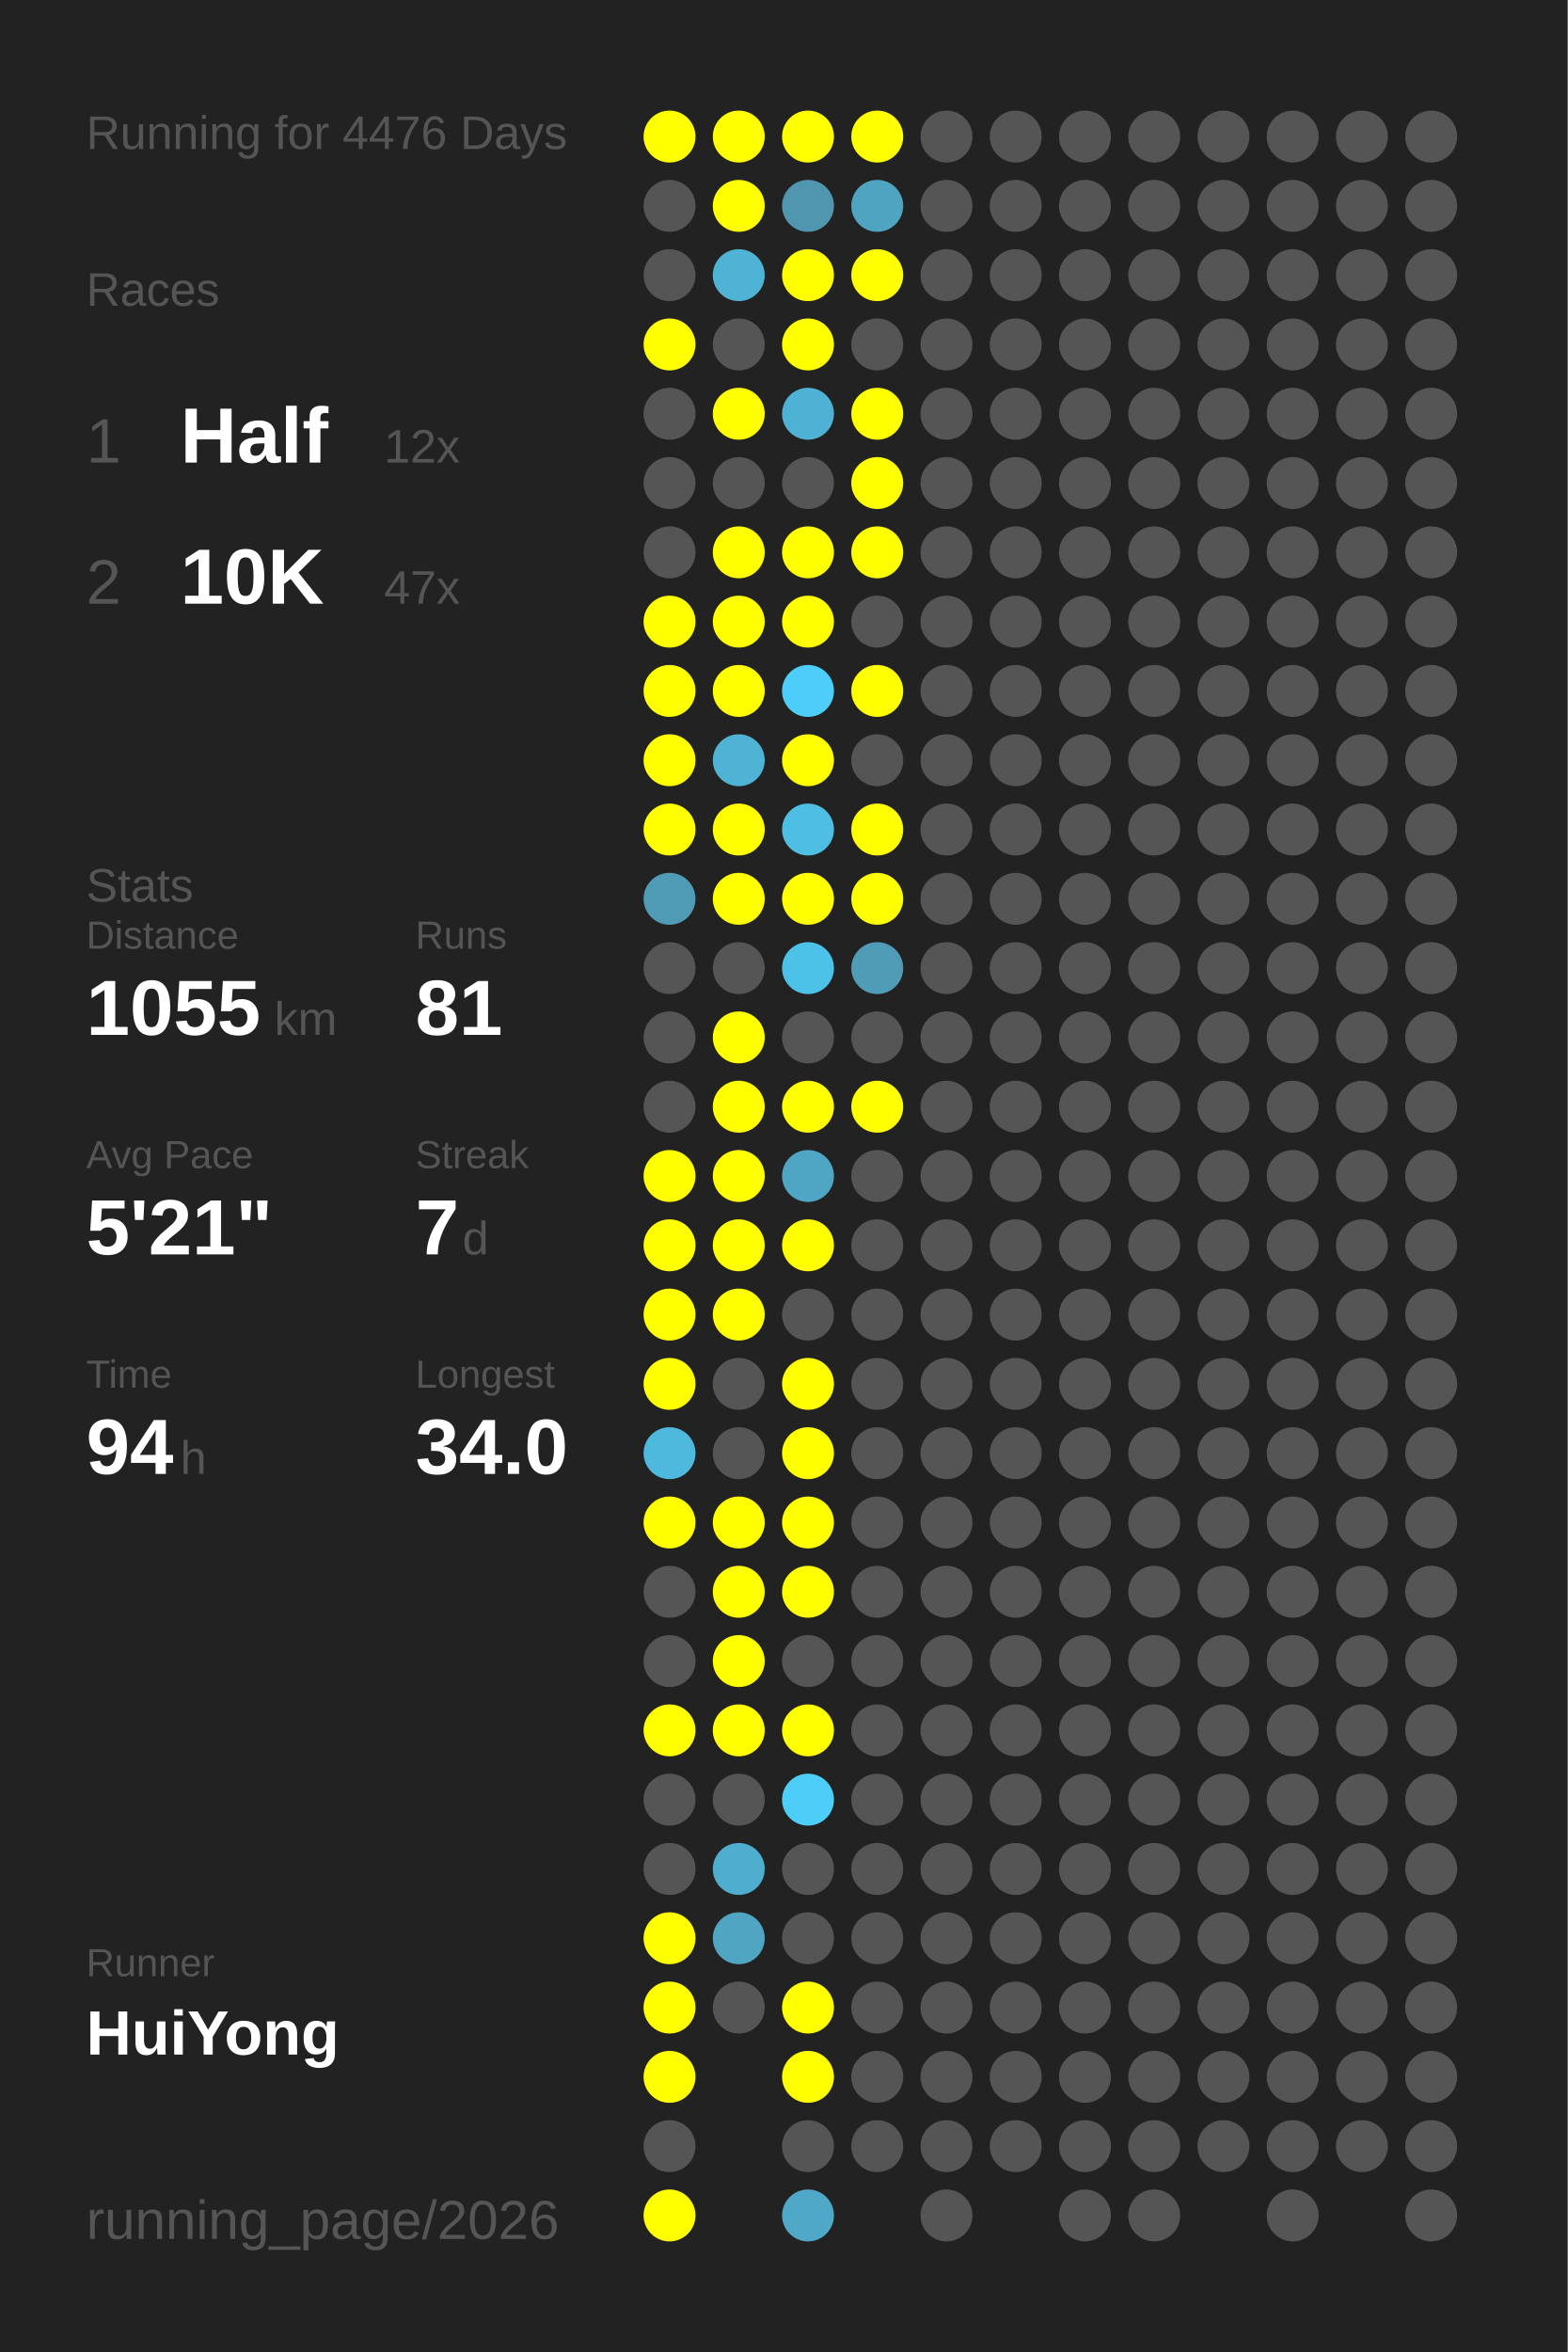
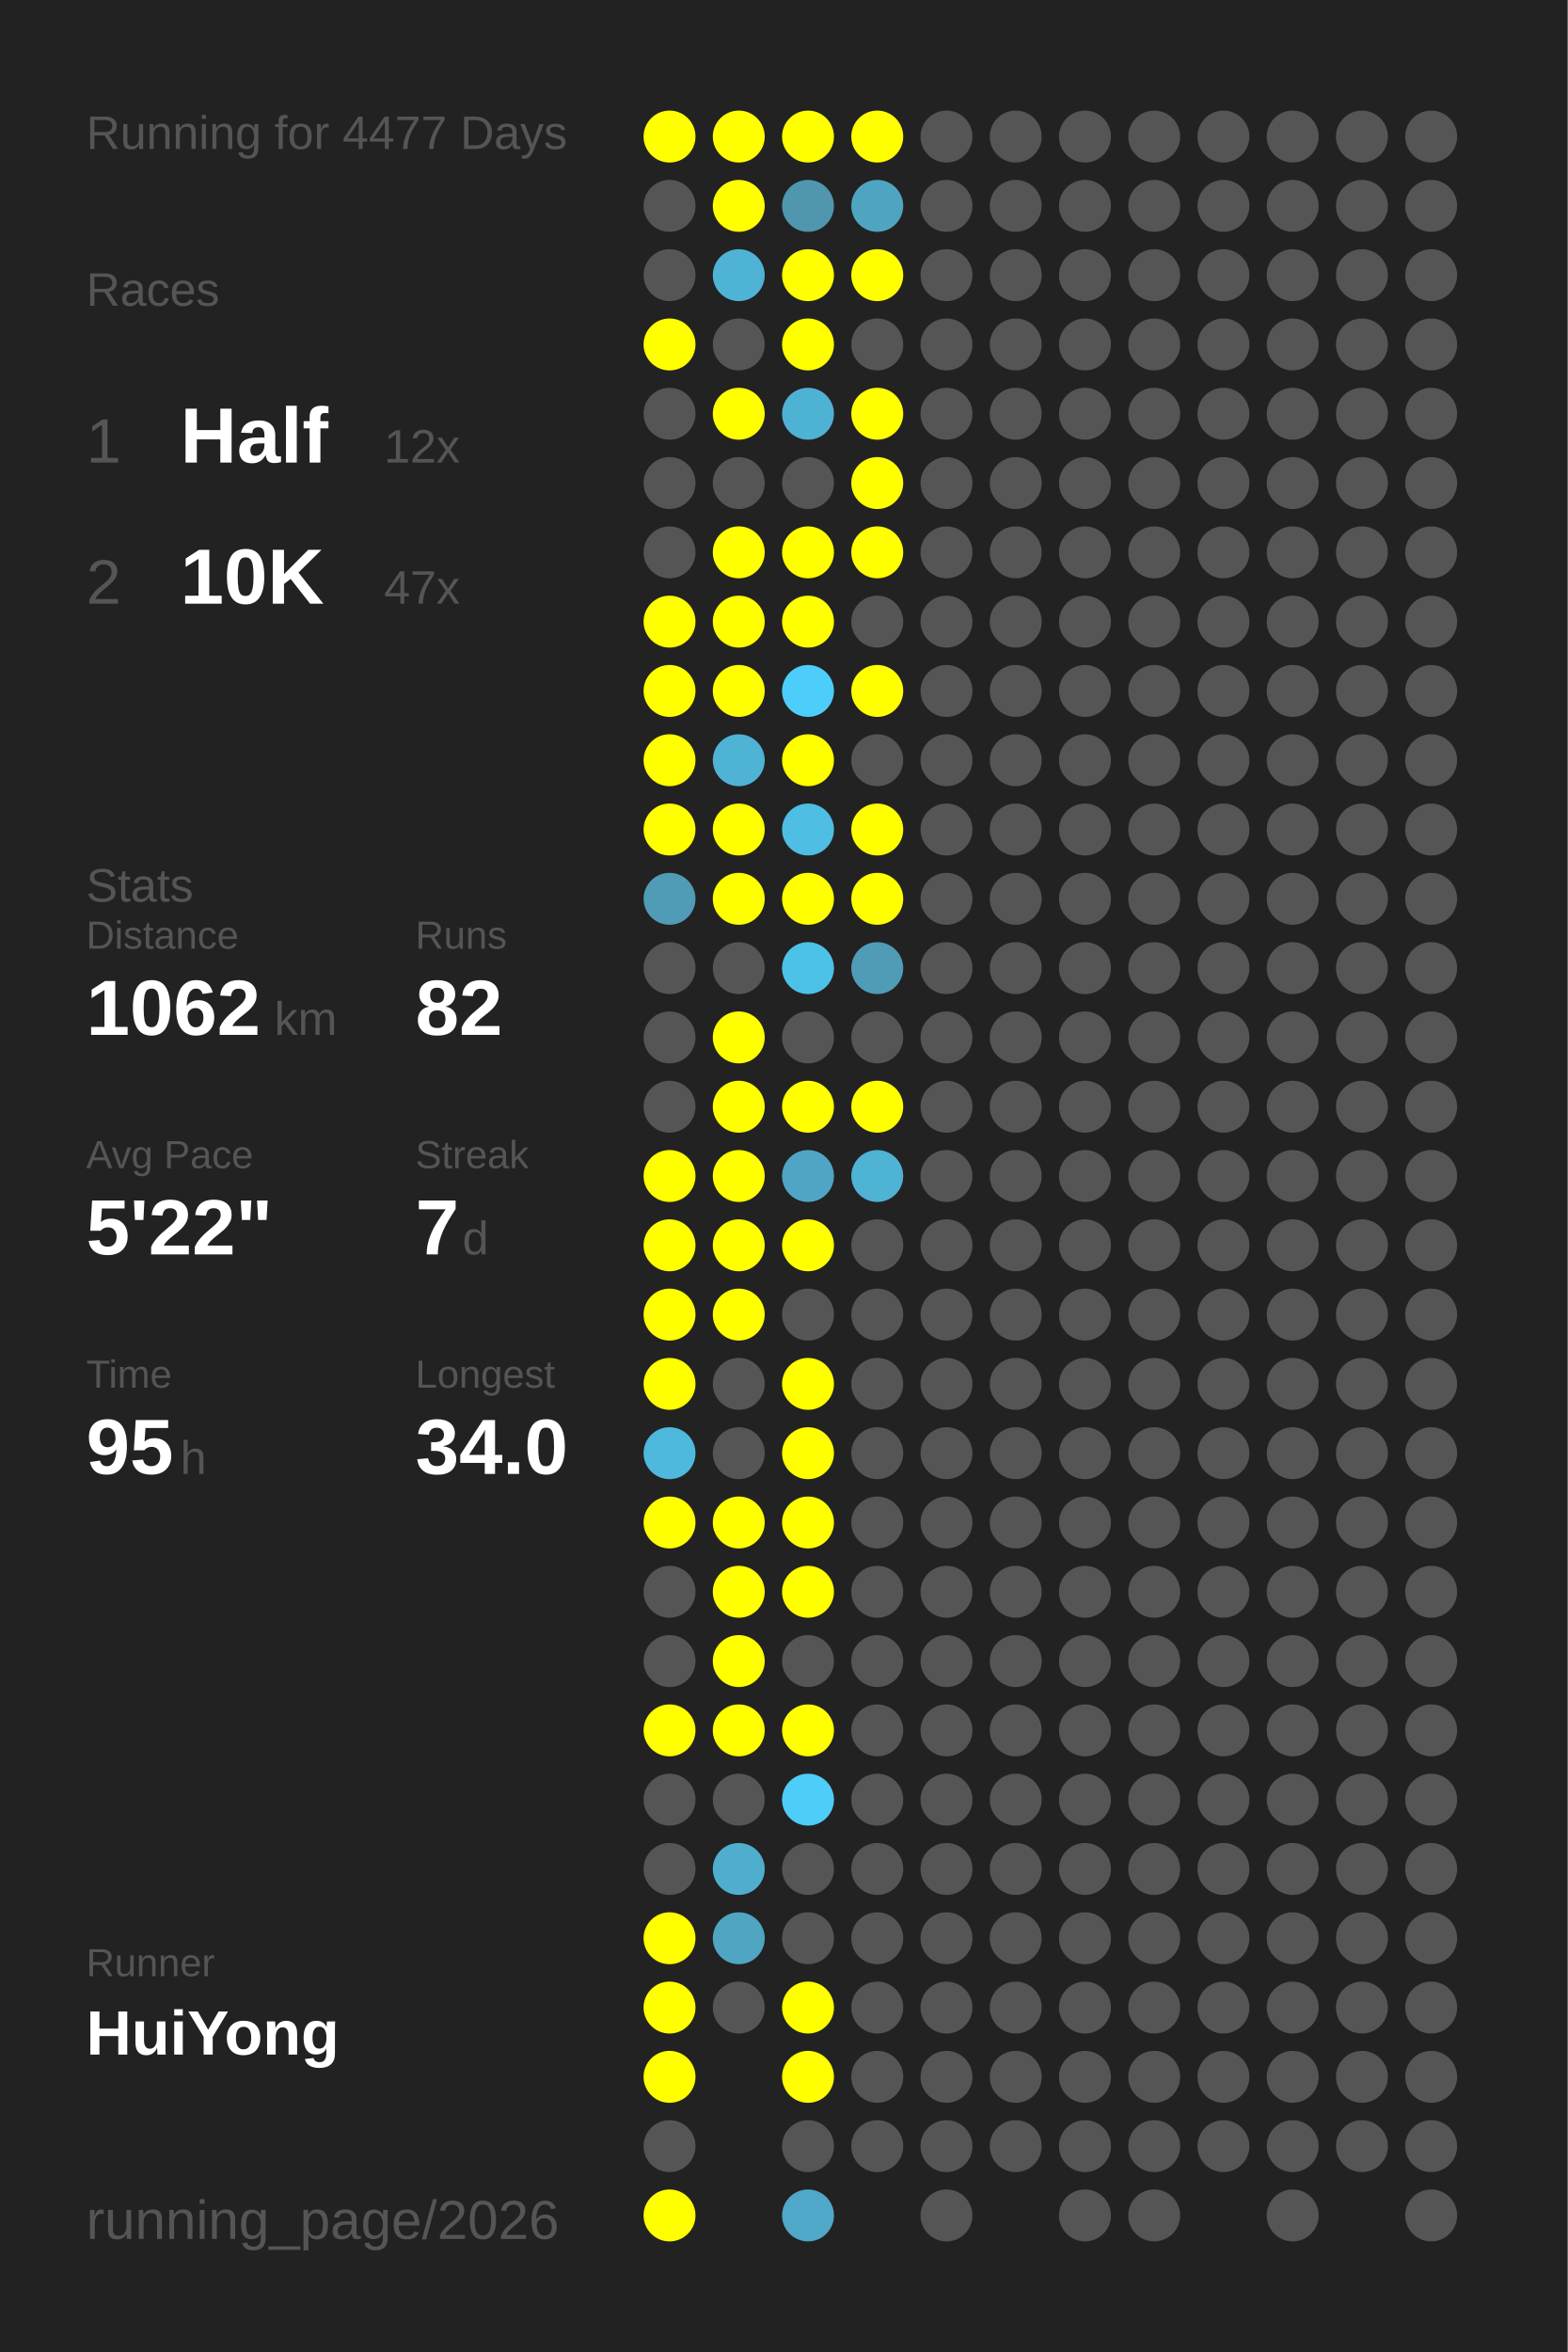
<svg xmlns="http://www.w3.org/2000/svg" baseProfile="full" height="300mm" version="1.1" viewBox="0,0,200,300" width="200mm">
  <defs />
  <rect fill="#222222" height="300" width="200" x="0" y="0" />
-   <text fill="#555555" style="font-size:6px; font-family:Arial;" x="11" y="19">Running for 4476 Days</text>
+   <text fill="#555555" style="font-size:6px; font-family:Arial;" x="11" y="19">Running for 4477 Days</text>
  <text fill="#555555" style="font-size:6px; font-family:Arial;" x="11" y="39">Races</text>
  <text fill="#555555" style="font-size:8px; font-family:Arial;" x="11" y="59">1</text>
  <text fill="#FFFFFF" style="font-size:10px; font-family:Arial; font-weight:bold;" x="23" y="59">Half</text>
  <text fill="#555555" style="font-size:6px; font-family:Arial;" x="49" y="59">12x</text>
  <text fill="#555555" style="font-size:8px; font-family:Arial;" x="11" y="77">2</text>
  <text fill="#FFFFFF" style="font-size:10px; font-family:Arial; font-weight:bold;" x="23" y="77">10K</text>
  <text fill="#555555" style="font-size:6px; font-family:Arial;" x="49" y="77">47x</text>
  <text fill="#555555" style="font-size:6px; font-family:Arial;" x="11" y="115">Stats</text>
  <text fill="#555555" style="font-size:5px; font-family:Arial;" x="11" y="121">Distance</text>
-   <text fill="#FFFFFF" style="font-size:10px; font-family:Arial; font-weight:bold;" x="11" y="132">1055</text>
+   <text fill="#FFFFFF" style="font-size:10px; font-family:Arial; font-weight:bold;" x="11" y="132">1062</text>
  <text fill="#555555" style="font-size:6px; font-family:Arial;" x="35" y="132">km</text>
  <text fill="#555555" style="font-size:5px; font-family:Arial;" x="53" y="121">Runs</text>
-   <text fill="#FFFFFF" style="font-size:10px; font-family:Arial; font-weight:bold;" x="53" y="132">81</text>
+   <text fill="#FFFFFF" style="font-size:10px; font-family:Arial; font-weight:bold;" x="53" y="132">82</text>
  <text fill="#555555" style="font-size:5px; font-family:Arial;" x="11" y="149">Avg Pace</text>
-   <text fill="#FFFFFF" style="font-size:10px; font-family:Arial; font-weight:bold;" x="11" y="160">5'21"</text>
+   <text fill="#FFFFFF" style="font-size:10px; font-family:Arial; font-weight:bold;" x="11" y="160">5'22"</text>
  <text fill="#555555" style="font-size:5px; font-family:Arial;" x="53" y="149">Streak</text>
  <text fill="#FFFFFF" style="font-size:10px; font-family:Arial; font-weight:bold;" x="53" y="160">7</text>
  <text fill="#555555" style="font-size:6px; font-family:Arial;" x="59" y="160">d</text>
  <text fill="#555555" style="font-size:5px; font-family:Arial;" x="11" y="177">Time</text>
-   <text fill="#FFFFFF" style="font-size:10px; font-family:Arial; font-weight:bold;" x="11" y="188">94</text>
+   <text fill="#FFFFFF" style="font-size:10px; font-family:Arial; font-weight:bold;" x="11" y="188">95</text>
  <text fill="#555555" style="font-size:6px; font-family:Arial;" x="23" y="188">h</text>
  <text fill="#555555" style="font-size:5px; font-family:Arial;" x="53" y="177">Longest</text>
  <text fill="#FFFFFF" style="font-size:10px; font-family:Arial; font-weight:bold;" x="53" y="188">34.0</text>
  <text fill="#555555" style="font-size:5px; font-family:Arial;" x="11" y="252.065">Runner</text>
  <text fill="#FFFFFF" style="font-size:8px; font-family:Arial; font-weight:bold;" x="11" y="262.065">HuiYong</text>
  <text fill="#555555" style="font-size:7px; font-family:Arial;" x="11" y="285.581">running_page/2026</text>
  <circle cx="85.417" cy="17.419" fill="#FFFF00" r="3.312" />
  <circle cx="85.417" cy="26.258" fill="#555555" r="3.312" />
  <circle cx="85.417" cy="35.097" fill="#555555" r="3.312" />
  <circle cx="85.417" cy="43.935" fill="#FFFF00" r="3.312" />
  <circle cx="85.417" cy="52.774" fill="#555555" r="3.312" />
  <circle cx="85.417" cy="61.613" fill="#555555" r="3.312" />
  <circle cx="85.417" cy="70.452" fill="#555555" r="3.312" />
  <circle cx="85.417" cy="79.29" fill="#FFFF00" r="3.312" />
  <circle cx="85.417" cy="88.129" fill="#FFFF00" r="3.312" />
  <circle cx="85.417" cy="96.968" fill="#FFFF00" r="3.312" />
  <circle cx="85.417" cy="105.806" fill="#FFFF00" r="3.312" />
  <circle cx="85.417" cy="114.645" fill="#509bb5" r="3.312" />
  <circle cx="85.417" cy="123.484" fill="#555555" r="3.312" />
  <circle cx="85.417" cy="132.323" fill="#555555" r="3.312" />
  <circle cx="85.417" cy="141.161" fill="#555555" r="3.312" />
  <circle cx="85.417" cy="150" fill="#FFFF00" r="3.312" />
  <circle cx="85.417" cy="158.839" fill="#FFFF00" r="3.312" />
  <circle cx="85.417" cy="167.677" fill="#FFFF00" r="3.312" />
  <circle cx="85.417" cy="176.516" fill="#FFFF00" r="3.312" />
  <circle cx="85.417" cy="185.355" fill="#4eb9dd" r="3.312" />
  <circle cx="85.417" cy="194.194" fill="#FFFF00" r="3.312" />
  <circle cx="85.417" cy="203.032" fill="#555555" r="3.312" />
  <circle cx="85.417" cy="211.871" fill="#555555" r="3.312" />
  <circle cx="85.417" cy="220.71" fill="#FFFF00" r="3.312" />
  <circle cx="85.417" cy="229.548" fill="#555555" r="3.312" />
  <circle cx="85.417" cy="238.387" fill="#555555" r="3.312" />
  <circle cx="85.417" cy="247.226" fill="#FFFF00" r="3.312" />
  <circle cx="85.417" cy="256.065" fill="#FFFF00" r="3.312" />
  <circle cx="85.417" cy="264.903" fill="#FFFF00" r="3.312" />
  <circle cx="85.417" cy="273.742" fill="#555555" r="3.312" />
  <circle cx="85.417" cy="282.581" fill="#FFFF00" r="3.312" />
  <circle cx="94.25" cy="17.419" fill="#FFFF00" r="3.312" />
  <circle cx="94.25" cy="26.258" fill="#FFFF00" r="3.312" />
  <circle cx="94.25" cy="35.097" fill="#4eb3d4" r="3.312" />
  <circle cx="94.25" cy="43.935" fill="#555555" r="3.312" />
  <circle cx="94.25" cy="52.774" fill="#FFFF00" r="3.312" />
  <circle cx="94.25" cy="61.613" fill="#555555" r="3.312" />
  <circle cx="94.25" cy="70.452" fill="#FFFF00" r="3.312" />
  <circle cx="94.25" cy="79.29" fill="#FFFF00" r="3.312" />
  <circle cx="94.25" cy="88.129" fill="#FFFF00" r="3.312" />
  <circle cx="94.25" cy="96.968" fill="#4eb3d4" r="3.312" />
  <circle cx="94.25" cy="105.806" fill="#FFFF00" r="3.312" />
  <circle cx="94.25" cy="114.645" fill="#FFFF00" r="3.312" />
  <circle cx="94.25" cy="123.484" fill="#555555" r="3.312" />
  <circle cx="94.25" cy="132.323" fill="#FFFF00" r="3.312" />
  <circle cx="94.25" cy="141.161" fill="#FFFF00" r="3.312" />
  <circle cx="94.25" cy="150" fill="#FFFF00" r="3.312" />
  <circle cx="94.25" cy="158.839" fill="#FFFF00" r="3.312" />
  <circle cx="94.25" cy="167.677" fill="#FFFF00" r="3.312" />
  <circle cx="94.25" cy="176.516" fill="#555555" r="3.312" />
  <circle cx="94.25" cy="185.355" fill="#555555" r="3.312" />
  <circle cx="94.25" cy="194.194" fill="#FFFF00" r="3.312" />
  <circle cx="94.25" cy="203.032" fill="#FFFF00" r="3.312" />
  <circle cx="94.25" cy="211.871" fill="#FFFF00" r="3.312" />
  <circle cx="94.25" cy="220.71" fill="#FFFF00" r="3.312" />
  <circle cx="94.25" cy="229.548" fill="#555555" r="3.312" />
  <circle cx="94.25" cy="238.387" fill="#4faece" r="3.312" />
  <circle cx="94.25" cy="247.226" fill="#4fa5c2" r="3.312" />
  <circle cx="94.25" cy="256.065" fill="#555555" r="3.312" />
  <circle cx="103.083" cy="17.419" fill="#FFFF00" r="3.312" />
  <circle cx="103.083" cy="26.258" fill="#5096ae" r="3.312" />
  <circle cx="103.083" cy="35.097" fill="#FFFF00" r="3.312" />
  <circle cx="103.083" cy="43.935" fill="#FFFF00" r="3.312" />
  <circle cx="103.083" cy="52.774" fill="#4eb2d4" r="3.312" />
  <circle cx="103.083" cy="61.613" fill="#555555" r="3.312" />
  <circle cx="103.083" cy="70.452" fill="#FFFF00" r="3.312" />
  <circle cx="103.083" cy="79.29" fill="#FFFF00" r="3.312" />
  <circle cx="103.083" cy="88.129" fill="#4dcefa" r="3.312" />
  <circle cx="103.083" cy="96.968" fill="#FFFF00" r="3.312" />
  <circle cx="103.083" cy="105.806" fill="#4ebee3" r="3.312" />
  <circle cx="103.083" cy="114.645" fill="#FFFF00" r="3.312" />
  <circle cx="103.083" cy="123.484" fill="#4dc2e9" r="3.312" />
  <circle cx="103.083" cy="132.323" fill="#555555" r="3.312" />
  <circle cx="103.083" cy="141.161" fill="#FFFF00" r="3.312" />
  <circle cx="103.083" cy="150" fill="#4fa6c4" r="3.312" />
  <circle cx="103.083" cy="158.839" fill="#FFFF00" r="3.312" />
  <circle cx="103.083" cy="167.677" fill="#555555" r="3.312" />
  <circle cx="103.083" cy="176.516" fill="#FFFF00" r="3.312" />
  <circle cx="103.083" cy="185.355" fill="#FFFF00" r="3.312" />
  <circle cx="103.083" cy="194.194" fill="#FFFF00" r="3.312" />
  <circle cx="103.083" cy="203.032" fill="#FFFF00" r="3.312" />
  <circle cx="103.083" cy="211.871" fill="#555555" r="3.312" />
  <circle cx="103.083" cy="220.71" fill="#FFFF00" r="3.312" />
  <circle cx="103.083" cy="229.548" fill="#4dcef9" r="3.312" />
  <circle cx="103.083" cy="238.387" fill="#555555" r="3.312" />
  <circle cx="103.083" cy="247.226" fill="#555555" r="3.312" />
  <circle cx="103.083" cy="256.065" fill="#FFFF00" r="3.312" />
  <circle cx="103.083" cy="264.903" fill="#FFFF00" r="3.312" />
  <circle cx="103.083" cy="273.742" fill="#555555" r="3.312" />
  <circle cx="103.083" cy="282.581" fill="#4fa8c7" r="3.312" />
  <circle cx="111.917" cy="17.419" fill="#FFFF00" r="3.312" />
  <circle cx="111.917" cy="26.258" fill="#4fa5c1" r="3.312" />
  <circle cx="111.917" cy="35.097" fill="#FFFF00" r="3.312" />
  <circle cx="111.917" cy="43.935" fill="#555555" r="3.312" />
  <circle cx="111.917" cy="52.774" fill="#FFFF00" r="3.312" />
  <circle cx="111.917" cy="61.613" fill="#FFFF00" r="3.312" />
  <circle cx="111.917" cy="70.452" fill="#FFFF00" r="3.312" />
  <circle cx="111.917" cy="79.29" fill="#555555" r="3.312" />
  <circle cx="111.917" cy="88.129" fill="#FFFF00" r="3.312" />
  <circle cx="111.917" cy="96.968" fill="#555555" r="3.312" />
  <circle cx="111.917" cy="105.806" fill="#FFFF00" r="3.312" />
  <circle cx="111.917" cy="114.645" fill="#FFFF00" r="3.312" />
  <circle cx="111.917" cy="123.484" fill="#509cb6" r="3.312" />
  <circle cx="111.917" cy="132.323" fill="#555555" r="3.312" />
  <circle cx="111.917" cy="141.161" fill="#FFFF00" r="3.312" />
-   <circle cx="111.917" cy="150" fill="#555555" r="3.312" />
+   <circle cx="111.917" cy="150" fill="#4eb3d4" r="3.312" />
  <circle cx="111.917" cy="158.839" fill="#555555" r="3.312" />
  <circle cx="111.917" cy="167.677" fill="#555555" r="3.312" />
  <circle cx="111.917" cy="176.516" fill="#555555" r="3.312" />
  <circle cx="111.917" cy="185.355" fill="#555555" r="3.312" />
  <circle cx="111.917" cy="194.194" fill="#555555" r="3.312" />
  <circle cx="111.917" cy="203.032" fill="#555555" r="3.312" />
  <circle cx="111.917" cy="211.871" fill="#555555" r="3.312" />
  <circle cx="111.917" cy="220.71" fill="#555555" r="3.312" />
  <circle cx="111.917" cy="229.548" fill="#555555" r="3.312" />
  <circle cx="111.917" cy="238.387" fill="#555555" r="3.312" />
  <circle cx="111.917" cy="247.226" fill="#555555" r="3.312" />
  <circle cx="111.917" cy="256.065" fill="#555555" r="3.312" />
  <circle cx="111.917" cy="264.903" fill="#555555" r="3.312" />
  <circle cx="111.917" cy="273.742" fill="#555555" r="3.312" />
  <circle cx="120.75" cy="17.419" fill="#555555" r="3.312" />
  <circle cx="120.75" cy="26.258" fill="#555555" r="3.312" />
  <circle cx="120.75" cy="35.097" fill="#555555" r="3.312" />
  <circle cx="120.75" cy="43.935" fill="#555555" r="3.312" />
  <circle cx="120.75" cy="52.774" fill="#555555" r="3.312" />
  <circle cx="120.75" cy="61.613" fill="#555555" r="3.312" />
  <circle cx="120.75" cy="70.452" fill="#555555" r="3.312" />
  <circle cx="120.75" cy="79.29" fill="#555555" r="3.312" />
  <circle cx="120.75" cy="88.129" fill="#555555" r="3.312" />
  <circle cx="120.75" cy="96.968" fill="#555555" r="3.312" />
  <circle cx="120.75" cy="105.806" fill="#555555" r="3.312" />
  <circle cx="120.75" cy="114.645" fill="#555555" r="3.312" />
  <circle cx="120.75" cy="123.484" fill="#555555" r="3.312" />
  <circle cx="120.75" cy="132.323" fill="#555555" r="3.312" />
  <circle cx="120.75" cy="141.161" fill="#555555" r="3.312" />
  <circle cx="120.75" cy="150" fill="#555555" r="3.312" />
  <circle cx="120.75" cy="158.839" fill="#555555" r="3.312" />
  <circle cx="120.75" cy="167.677" fill="#555555" r="3.312" />
  <circle cx="120.75" cy="176.516" fill="#555555" r="3.312" />
  <circle cx="120.75" cy="185.355" fill="#555555" r="3.312" />
  <circle cx="120.75" cy="194.194" fill="#555555" r="3.312" />
  <circle cx="120.75" cy="203.032" fill="#555555" r="3.312" />
  <circle cx="120.75" cy="211.871" fill="#555555" r="3.312" />
  <circle cx="120.75" cy="220.71" fill="#555555" r="3.312" />
  <circle cx="120.75" cy="229.548" fill="#555555" r="3.312" />
  <circle cx="120.75" cy="238.387" fill="#555555" r="3.312" />
  <circle cx="120.75" cy="247.226" fill="#555555" r="3.312" />
  <circle cx="120.75" cy="256.065" fill="#555555" r="3.312" />
  <circle cx="120.75" cy="264.903" fill="#555555" r="3.312" />
  <circle cx="120.75" cy="273.742" fill="#555555" r="3.312" />
  <circle cx="120.75" cy="282.581" fill="#555555" r="3.312" />
  <circle cx="129.583" cy="17.419" fill="#555555" r="3.312" />
  <circle cx="129.583" cy="26.258" fill="#555555" r="3.312" />
  <circle cx="129.583" cy="35.097" fill="#555555" r="3.312" />
  <circle cx="129.583" cy="43.935" fill="#555555" r="3.312" />
  <circle cx="129.583" cy="52.774" fill="#555555" r="3.312" />
  <circle cx="129.583" cy="61.613" fill="#555555" r="3.312" />
  <circle cx="129.583" cy="70.452" fill="#555555" r="3.312" />
  <circle cx="129.583" cy="79.29" fill="#555555" r="3.312" />
  <circle cx="129.583" cy="88.129" fill="#555555" r="3.312" />
  <circle cx="129.583" cy="96.968" fill="#555555" r="3.312" />
  <circle cx="129.583" cy="105.806" fill="#555555" r="3.312" />
  <circle cx="129.583" cy="114.645" fill="#555555" r="3.312" />
  <circle cx="129.583" cy="123.484" fill="#555555" r="3.312" />
  <circle cx="129.583" cy="132.323" fill="#555555" r="3.312" />
  <circle cx="129.583" cy="141.161" fill="#555555" r="3.312" />
  <circle cx="129.583" cy="150" fill="#555555" r="3.312" />
  <circle cx="129.583" cy="158.839" fill="#555555" r="3.312" />
  <circle cx="129.583" cy="167.677" fill="#555555" r="3.312" />
  <circle cx="129.583" cy="176.516" fill="#555555" r="3.312" />
  <circle cx="129.583" cy="185.355" fill="#555555" r="3.312" />
  <circle cx="129.583" cy="194.194" fill="#555555" r="3.312" />
  <circle cx="129.583" cy="203.032" fill="#555555" r="3.312" />
  <circle cx="129.583" cy="211.871" fill="#555555" r="3.312" />
  <circle cx="129.583" cy="220.71" fill="#555555" r="3.312" />
  <circle cx="129.583" cy="229.548" fill="#555555" r="3.312" />
  <circle cx="129.583" cy="238.387" fill="#555555" r="3.312" />
  <circle cx="129.583" cy="247.226" fill="#555555" r="3.312" />
  <circle cx="129.583" cy="256.065" fill="#555555" r="3.312" />
  <circle cx="129.583" cy="264.903" fill="#555555" r="3.312" />
  <circle cx="129.583" cy="273.742" fill="#555555" r="3.312" />
  <circle cx="138.417" cy="17.419" fill="#555555" r="3.312" />
  <circle cx="138.417" cy="26.258" fill="#555555" r="3.312" />
  <circle cx="138.417" cy="35.097" fill="#555555" r="3.312" />
  <circle cx="138.417" cy="43.935" fill="#555555" r="3.312" />
  <circle cx="138.417" cy="52.774" fill="#555555" r="3.312" />
  <circle cx="138.417" cy="61.613" fill="#555555" r="3.312" />
  <circle cx="138.417" cy="70.452" fill="#555555" r="3.312" />
  <circle cx="138.417" cy="79.29" fill="#555555" r="3.312" />
  <circle cx="138.417" cy="88.129" fill="#555555" r="3.312" />
  <circle cx="138.417" cy="96.968" fill="#555555" r="3.312" />
  <circle cx="138.417" cy="105.806" fill="#555555" r="3.312" />
  <circle cx="138.417" cy="114.645" fill="#555555" r="3.312" />
  <circle cx="138.417" cy="123.484" fill="#555555" r="3.312" />
  <circle cx="138.417" cy="132.323" fill="#555555" r="3.312" />
  <circle cx="138.417" cy="141.161" fill="#555555" r="3.312" />
  <circle cx="138.417" cy="150" fill="#555555" r="3.312" />
  <circle cx="138.417" cy="158.839" fill="#555555" r="3.312" />
  <circle cx="138.417" cy="167.677" fill="#555555" r="3.312" />
  <circle cx="138.417" cy="176.516" fill="#555555" r="3.312" />
  <circle cx="138.417" cy="185.355" fill="#555555" r="3.312" />
  <circle cx="138.417" cy="194.194" fill="#555555" r="3.312" />
  <circle cx="138.417" cy="203.032" fill="#555555" r="3.312" />
  <circle cx="138.417" cy="211.871" fill="#555555" r="3.312" />
  <circle cx="138.417" cy="220.71" fill="#555555" r="3.312" />
  <circle cx="138.417" cy="229.548" fill="#555555" r="3.312" />
  <circle cx="138.417" cy="238.387" fill="#555555" r="3.312" />
  <circle cx="138.417" cy="247.226" fill="#555555" r="3.312" />
  <circle cx="138.417" cy="256.065" fill="#555555" r="3.312" />
  <circle cx="138.417" cy="264.903" fill="#555555" r="3.312" />
  <circle cx="138.417" cy="273.742" fill="#555555" r="3.312" />
  <circle cx="138.417" cy="282.581" fill="#555555" r="3.312" />
  <circle cx="147.25" cy="17.419" fill="#555555" r="3.312" />
  <circle cx="147.25" cy="26.258" fill="#555555" r="3.312" />
  <circle cx="147.25" cy="35.097" fill="#555555" r="3.312" />
  <circle cx="147.25" cy="43.935" fill="#555555" r="3.312" />
  <circle cx="147.25" cy="52.774" fill="#555555" r="3.312" />
  <circle cx="147.25" cy="61.613" fill="#555555" r="3.312" />
  <circle cx="147.25" cy="70.452" fill="#555555" r="3.312" />
  <circle cx="147.25" cy="79.29" fill="#555555" r="3.312" />
  <circle cx="147.25" cy="88.129" fill="#555555" r="3.312" />
  <circle cx="147.25" cy="96.968" fill="#555555" r="3.312" />
  <circle cx="147.25" cy="105.806" fill="#555555" r="3.312" />
  <circle cx="147.25" cy="114.645" fill="#555555" r="3.312" />
  <circle cx="147.25" cy="123.484" fill="#555555" r="3.312" />
  <circle cx="147.25" cy="132.323" fill="#555555" r="3.312" />
  <circle cx="147.25" cy="141.161" fill="#555555" r="3.312" />
  <circle cx="147.25" cy="150" fill="#555555" r="3.312" />
  <circle cx="147.25" cy="158.839" fill="#555555" r="3.312" />
  <circle cx="147.25" cy="167.677" fill="#555555" r="3.312" />
  <circle cx="147.25" cy="176.516" fill="#555555" r="3.312" />
  <circle cx="147.25" cy="185.355" fill="#555555" r="3.312" />
  <circle cx="147.25" cy="194.194" fill="#555555" r="3.312" />
  <circle cx="147.25" cy="203.032" fill="#555555" r="3.312" />
  <circle cx="147.25" cy="211.871" fill="#555555" r="3.312" />
  <circle cx="147.25" cy="220.71" fill="#555555" r="3.312" />
  <circle cx="147.25" cy="229.548" fill="#555555" r="3.312" />
  <circle cx="147.25" cy="238.387" fill="#555555" r="3.312" />
  <circle cx="147.25" cy="247.226" fill="#555555" r="3.312" />
  <circle cx="147.25" cy="256.065" fill="#555555" r="3.312" />
  <circle cx="147.25" cy="264.903" fill="#555555" r="3.312" />
  <circle cx="147.25" cy="273.742" fill="#555555" r="3.312" />
  <circle cx="147.25" cy="282.581" fill="#555555" r="3.312" />
  <circle cx="156.083" cy="17.419" fill="#555555" r="3.312" />
  <circle cx="156.083" cy="26.258" fill="#555555" r="3.312" />
  <circle cx="156.083" cy="35.097" fill="#555555" r="3.312" />
  <circle cx="156.083" cy="43.935" fill="#555555" r="3.312" />
  <circle cx="156.083" cy="52.774" fill="#555555" r="3.312" />
  <circle cx="156.083" cy="61.613" fill="#555555" r="3.312" />
  <circle cx="156.083" cy="70.452" fill="#555555" r="3.312" />
  <circle cx="156.083" cy="79.29" fill="#555555" r="3.312" />
  <circle cx="156.083" cy="88.129" fill="#555555" r="3.312" />
  <circle cx="156.083" cy="96.968" fill="#555555" r="3.312" />
  <circle cx="156.083" cy="105.806" fill="#555555" r="3.312" />
  <circle cx="156.083" cy="114.645" fill="#555555" r="3.312" />
  <circle cx="156.083" cy="123.484" fill="#555555" r="3.312" />
  <circle cx="156.083" cy="132.323" fill="#555555" r="3.312" />
  <circle cx="156.083" cy="141.161" fill="#555555" r="3.312" />
  <circle cx="156.083" cy="150" fill="#555555" r="3.312" />
  <circle cx="156.083" cy="158.839" fill="#555555" r="3.312" />
  <circle cx="156.083" cy="167.677" fill="#555555" r="3.312" />
  <circle cx="156.083" cy="176.516" fill="#555555" r="3.312" />
  <circle cx="156.083" cy="185.355" fill="#555555" r="3.312" />
  <circle cx="156.083" cy="194.194" fill="#555555" r="3.312" />
  <circle cx="156.083" cy="203.032" fill="#555555" r="3.312" />
  <circle cx="156.083" cy="211.871" fill="#555555" r="3.312" />
  <circle cx="156.083" cy="220.71" fill="#555555" r="3.312" />
  <circle cx="156.083" cy="229.548" fill="#555555" r="3.312" />
  <circle cx="156.083" cy="238.387" fill="#555555" r="3.312" />
  <circle cx="156.083" cy="247.226" fill="#555555" r="3.312" />
  <circle cx="156.083" cy="256.065" fill="#555555" r="3.312" />
  <circle cx="156.083" cy="264.903" fill="#555555" r="3.312" />
  <circle cx="156.083" cy="273.742" fill="#555555" r="3.312" />
  <circle cx="164.917" cy="17.419" fill="#555555" r="3.312" />
  <circle cx="164.917" cy="26.258" fill="#555555" r="3.312" />
  <circle cx="164.917" cy="35.097" fill="#555555" r="3.312" />
  <circle cx="164.917" cy="43.935" fill="#555555" r="3.312" />
  <circle cx="164.917" cy="52.774" fill="#555555" r="3.312" />
  <circle cx="164.917" cy="61.613" fill="#555555" r="3.312" />
  <circle cx="164.917" cy="70.452" fill="#555555" r="3.312" />
  <circle cx="164.917" cy="79.29" fill="#555555" r="3.312" />
  <circle cx="164.917" cy="88.129" fill="#555555" r="3.312" />
  <circle cx="164.917" cy="96.968" fill="#555555" r="3.312" />
  <circle cx="164.917" cy="105.806" fill="#555555" r="3.312" />
  <circle cx="164.917" cy="114.645" fill="#555555" r="3.312" />
  <circle cx="164.917" cy="123.484" fill="#555555" r="3.312" />
  <circle cx="164.917" cy="132.323" fill="#555555" r="3.312" />
  <circle cx="164.917" cy="141.161" fill="#555555" r="3.312" />
  <circle cx="164.917" cy="150" fill="#555555" r="3.312" />
  <circle cx="164.917" cy="158.839" fill="#555555" r="3.312" />
  <circle cx="164.917" cy="167.677" fill="#555555" r="3.312" />
  <circle cx="164.917" cy="176.516" fill="#555555" r="3.312" />
  <circle cx="164.917" cy="185.355" fill="#555555" r="3.312" />
  <circle cx="164.917" cy="194.194" fill="#555555" r="3.312" />
  <circle cx="164.917" cy="203.032" fill="#555555" r="3.312" />
  <circle cx="164.917" cy="211.871" fill="#555555" r="3.312" />
  <circle cx="164.917" cy="220.71" fill="#555555" r="3.312" />
  <circle cx="164.917" cy="229.548" fill="#555555" r="3.312" />
  <circle cx="164.917" cy="238.387" fill="#555555" r="3.312" />
  <circle cx="164.917" cy="247.226" fill="#555555" r="3.312" />
  <circle cx="164.917" cy="256.065" fill="#555555" r="3.312" />
  <circle cx="164.917" cy="264.903" fill="#555555" r="3.312" />
  <circle cx="164.917" cy="273.742" fill="#555555" r="3.312" />
  <circle cx="164.917" cy="282.581" fill="#555555" r="3.312" />
  <circle cx="173.75" cy="17.419" fill="#555555" r="3.312" />
  <circle cx="173.75" cy="26.258" fill="#555555" r="3.312" />
  <circle cx="173.75" cy="35.097" fill="#555555" r="3.312" />
  <circle cx="173.75" cy="43.935" fill="#555555" r="3.312" />
  <circle cx="173.75" cy="52.774" fill="#555555" r="3.312" />
  <circle cx="173.75" cy="61.613" fill="#555555" r="3.312" />
  <circle cx="173.75" cy="70.452" fill="#555555" r="3.312" />
  <circle cx="173.75" cy="79.29" fill="#555555" r="3.312" />
  <circle cx="173.75" cy="88.129" fill="#555555" r="3.312" />
  <circle cx="173.75" cy="96.968" fill="#555555" r="3.312" />
  <circle cx="173.75" cy="105.806" fill="#555555" r="3.312" />
  <circle cx="173.75" cy="114.645" fill="#555555" r="3.312" />
  <circle cx="173.75" cy="123.484" fill="#555555" r="3.312" />
  <circle cx="173.75" cy="132.323" fill="#555555" r="3.312" />
  <circle cx="173.75" cy="141.161" fill="#555555" r="3.312" />
  <circle cx="173.75" cy="150" fill="#555555" r="3.312" />
  <circle cx="173.75" cy="158.839" fill="#555555" r="3.312" />
  <circle cx="173.75" cy="167.677" fill="#555555" r="3.312" />
  <circle cx="173.75" cy="176.516" fill="#555555" r="3.312" />
  <circle cx="173.75" cy="185.355" fill="#555555" r="3.312" />
  <circle cx="173.75" cy="194.194" fill="#555555" r="3.312" />
  <circle cx="173.75" cy="203.032" fill="#555555" r="3.312" />
  <circle cx="173.75" cy="211.871" fill="#555555" r="3.312" />
  <circle cx="173.75" cy="220.71" fill="#555555" r="3.312" />
  <circle cx="173.75" cy="229.548" fill="#555555" r="3.312" />
  <circle cx="173.75" cy="238.387" fill="#555555" r="3.312" />
  <circle cx="173.75" cy="247.226" fill="#555555" r="3.312" />
  <circle cx="173.75" cy="256.065" fill="#555555" r="3.312" />
  <circle cx="173.75" cy="264.903" fill="#555555" r="3.312" />
  <circle cx="173.75" cy="273.742" fill="#555555" r="3.312" />
  <circle cx="182.583" cy="17.419" fill="#555555" r="3.312" />
  <circle cx="182.583" cy="26.258" fill="#555555" r="3.312" />
  <circle cx="182.583" cy="35.097" fill="#555555" r="3.312" />
  <circle cx="182.583" cy="43.935" fill="#555555" r="3.312" />
  <circle cx="182.583" cy="52.774" fill="#555555" r="3.312" />
  <circle cx="182.583" cy="61.613" fill="#555555" r="3.312" />
  <circle cx="182.583" cy="70.452" fill="#555555" r="3.312" />
  <circle cx="182.583" cy="79.29" fill="#555555" r="3.312" />
  <circle cx="182.583" cy="88.129" fill="#555555" r="3.312" />
  <circle cx="182.583" cy="96.968" fill="#555555" r="3.312" />
  <circle cx="182.583" cy="105.806" fill="#555555" r="3.312" />
  <circle cx="182.583" cy="114.645" fill="#555555" r="3.312" />
  <circle cx="182.583" cy="123.484" fill="#555555" r="3.312" />
  <circle cx="182.583" cy="132.323" fill="#555555" r="3.312" />
  <circle cx="182.583" cy="141.161" fill="#555555" r="3.312" />
  <circle cx="182.583" cy="150" fill="#555555" r="3.312" />
  <circle cx="182.583" cy="158.839" fill="#555555" r="3.312" />
  <circle cx="182.583" cy="167.677" fill="#555555" r="3.312" />
  <circle cx="182.583" cy="176.516" fill="#555555" r="3.312" />
  <circle cx="182.583" cy="185.355" fill="#555555" r="3.312" />
  <circle cx="182.583" cy="194.194" fill="#555555" r="3.312" />
  <circle cx="182.583" cy="203.032" fill="#555555" r="3.312" />
  <circle cx="182.583" cy="211.871" fill="#555555" r="3.312" />
  <circle cx="182.583" cy="220.71" fill="#555555" r="3.312" />
  <circle cx="182.583" cy="229.548" fill="#555555" r="3.312" />
  <circle cx="182.583" cy="238.387" fill="#555555" r="3.312" />
  <circle cx="182.583" cy="247.226" fill="#555555" r="3.312" />
  <circle cx="182.583" cy="256.065" fill="#555555" r="3.312" />
  <circle cx="182.583" cy="264.903" fill="#555555" r="3.312" />
  <circle cx="182.583" cy="273.742" fill="#555555" r="3.312" />
  <circle cx="182.583" cy="282.581" fill="#555555" r="3.312" />
</svg>
